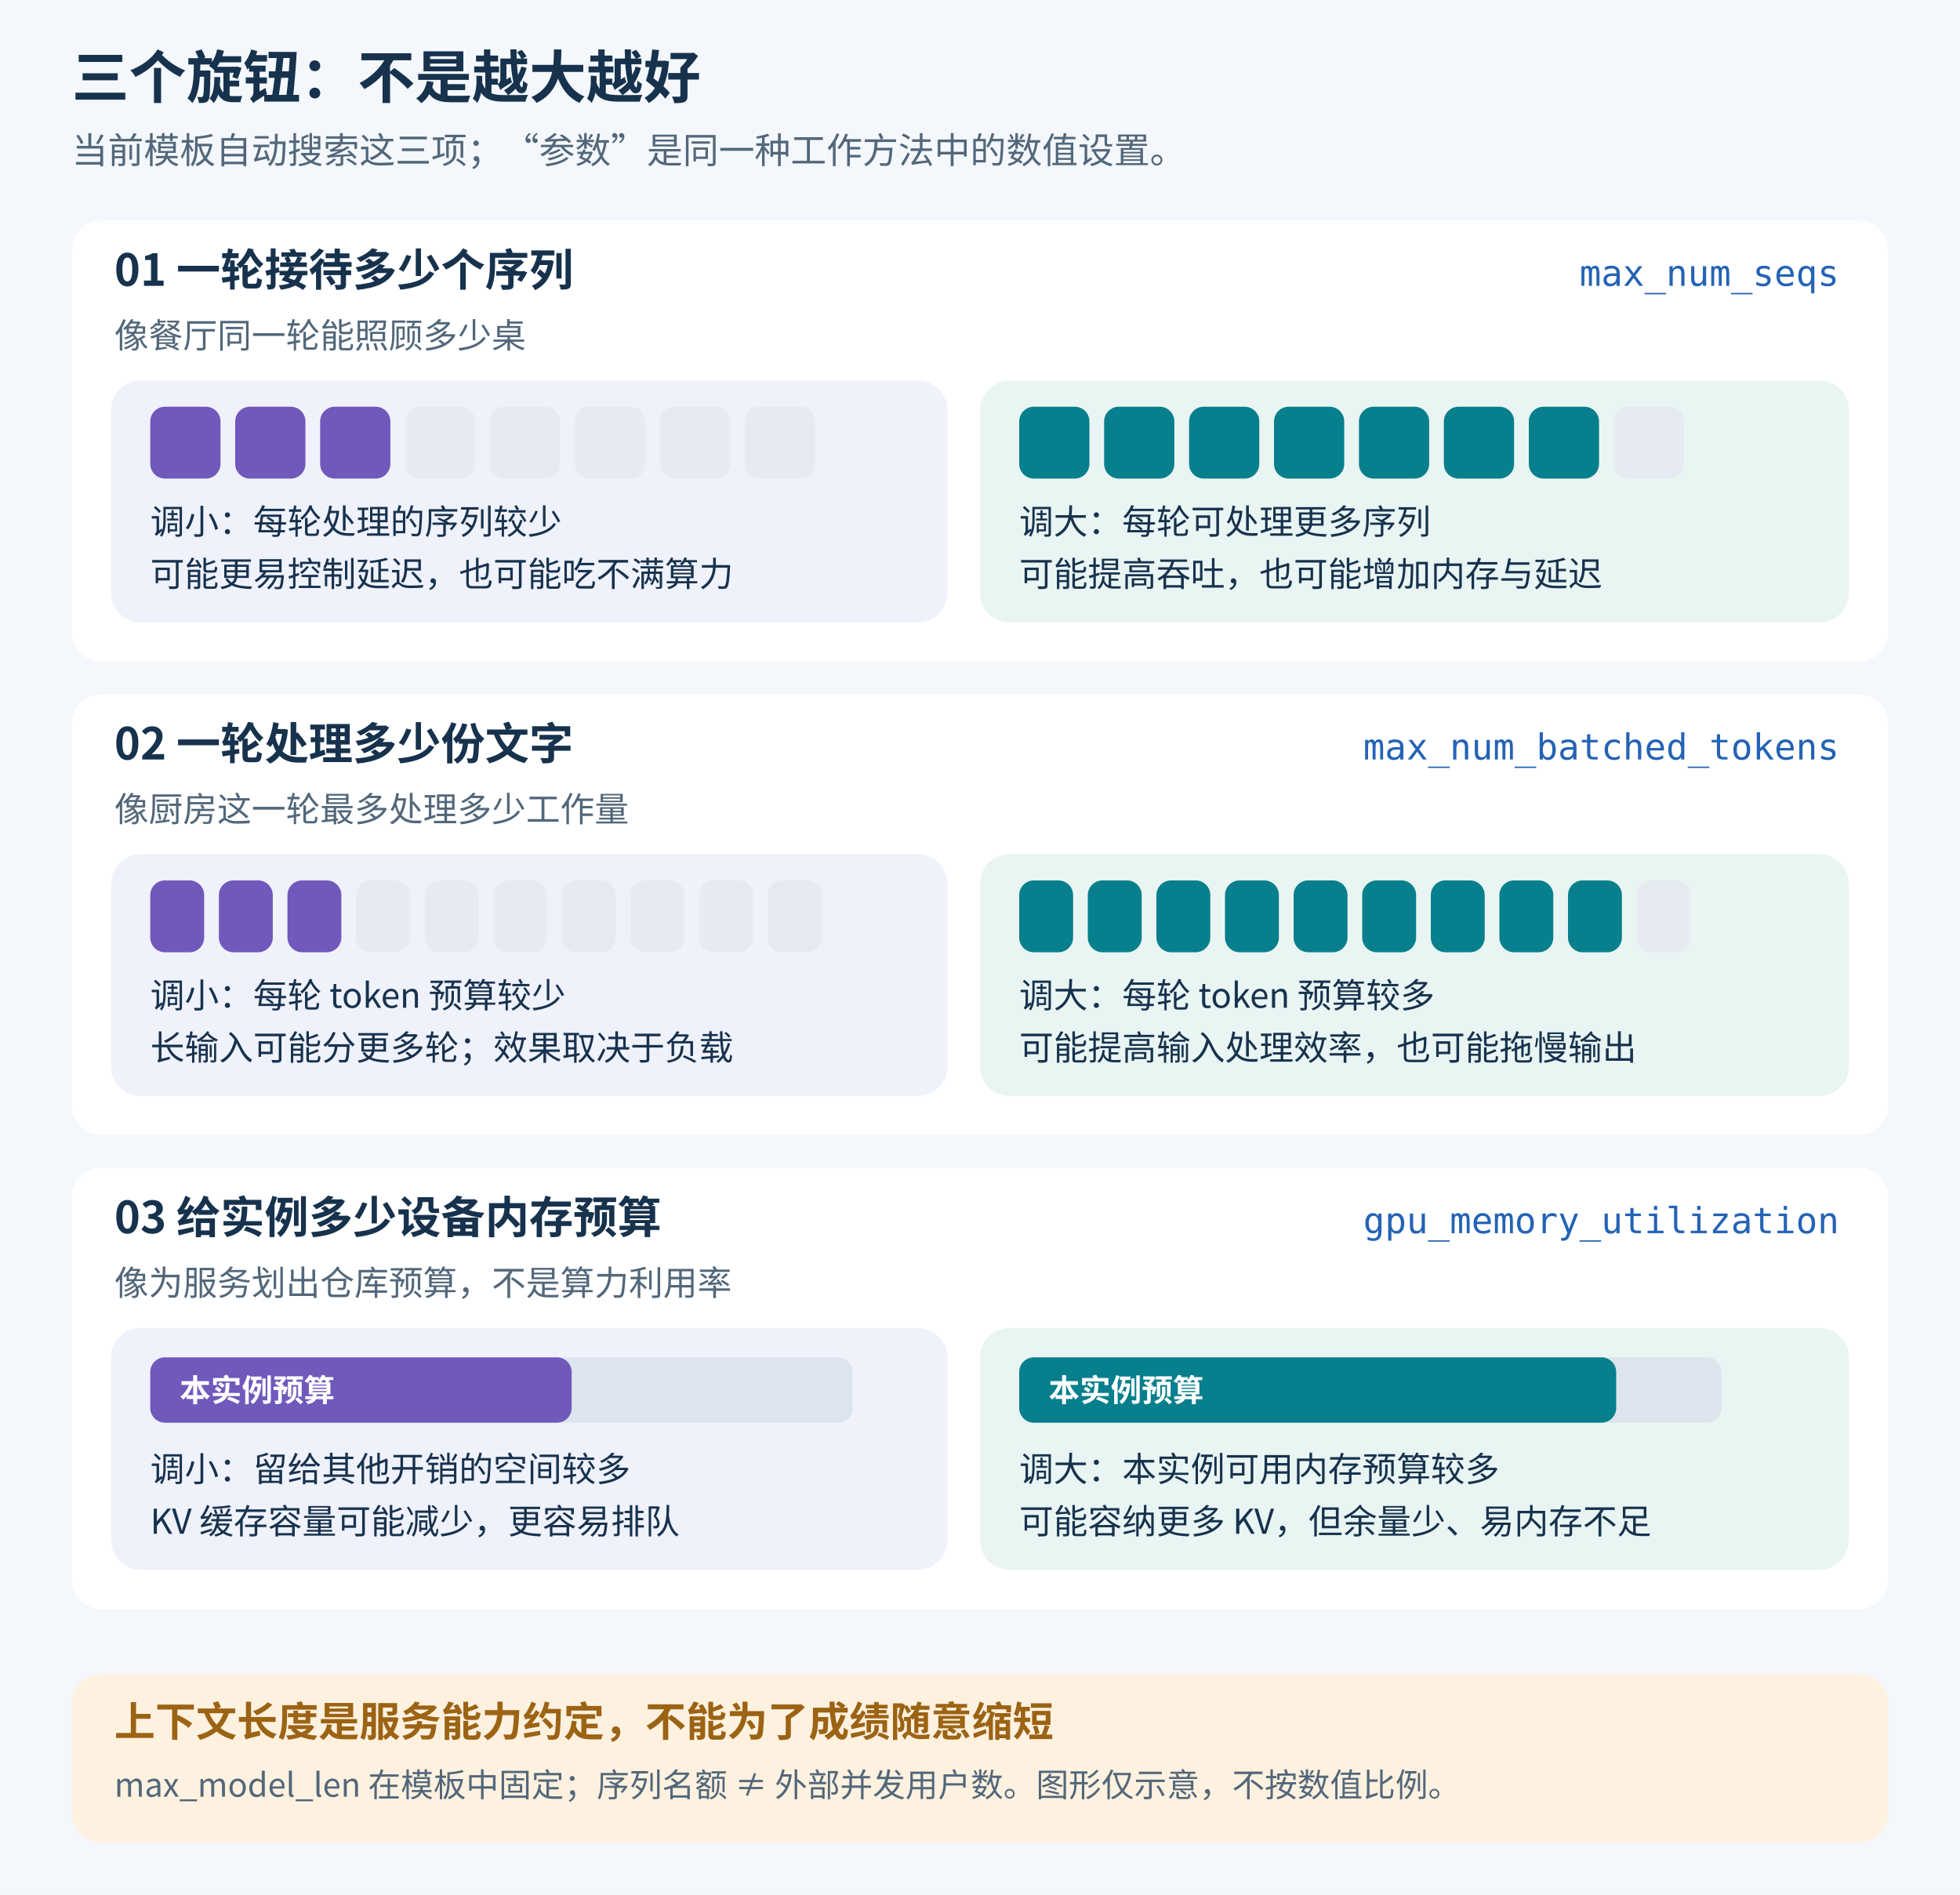
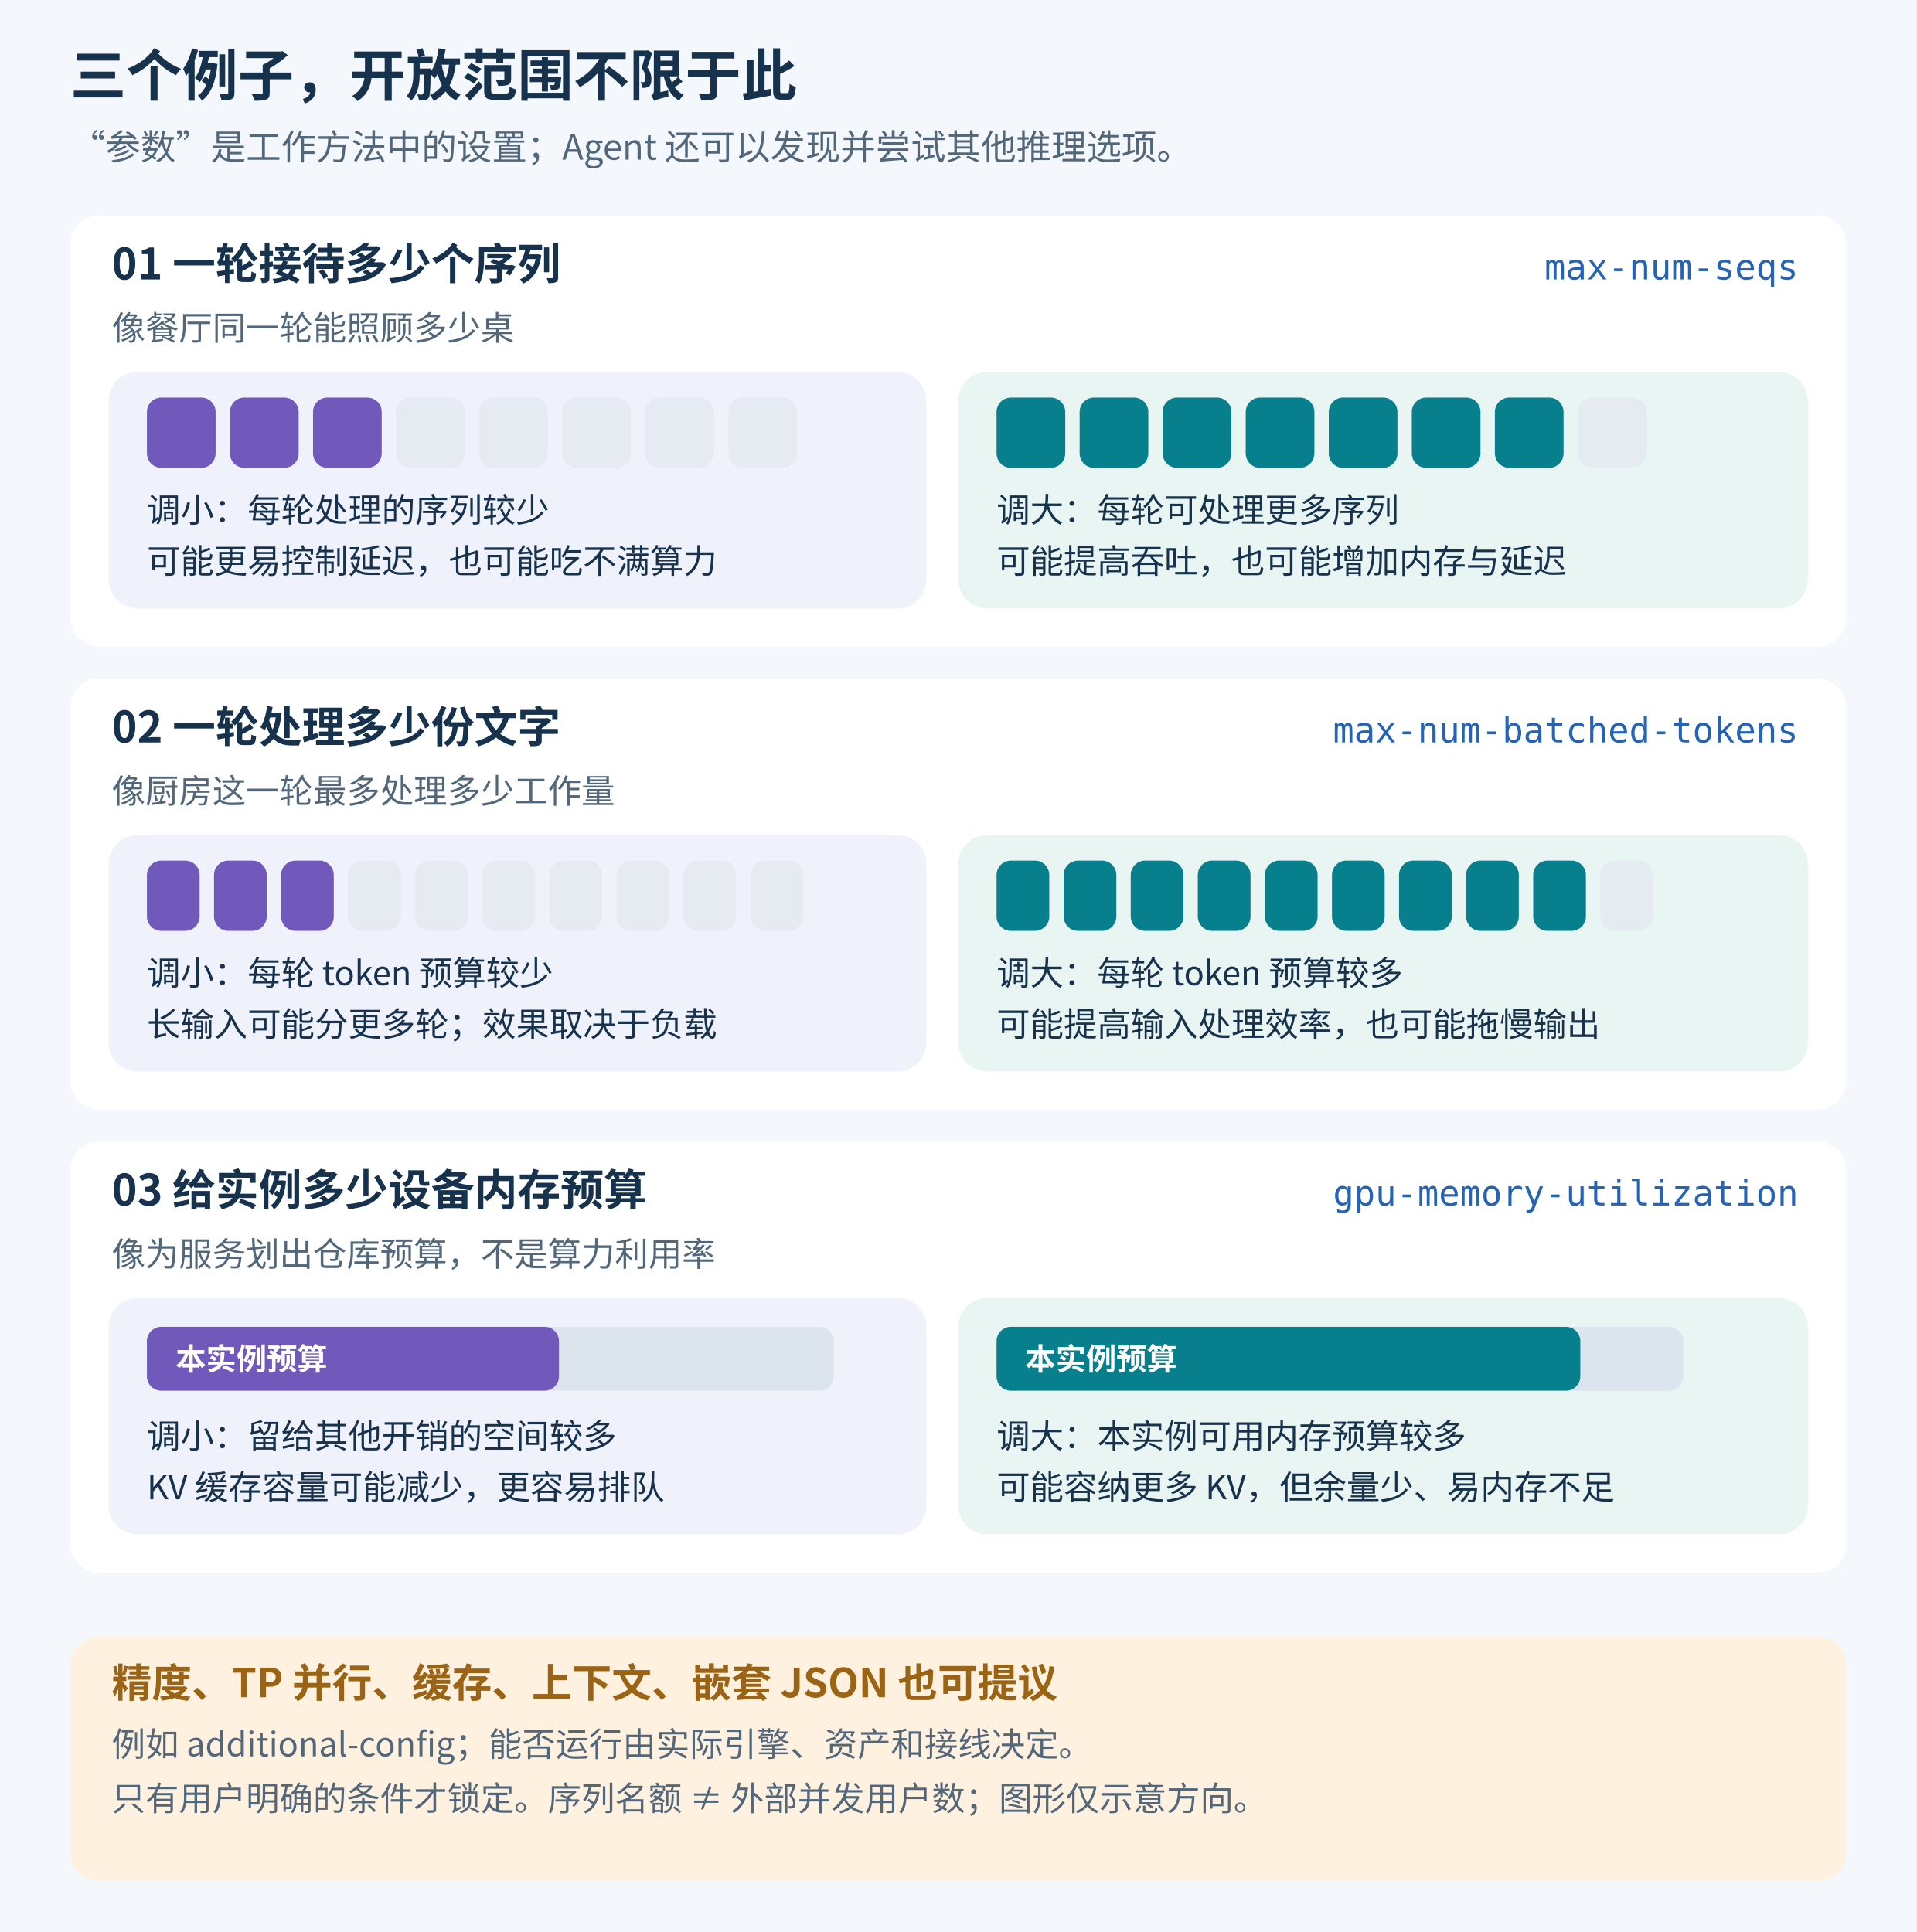
- <svg xmlns="http://www.w3.org/2000/svg" width="1200" height="1160" viewBox="0 0 1200 1160" role="img" aria-labelledby="title desc">
+ <svg xmlns="http://www.w3.org/2000/svg" width="1200" height="1210" viewBox="0 0 1200 1210" role="img" aria-labelledby="title desc">
  <defs>
    <marker id="arrow" viewBox="0 0 10 10" refX="9" refY="5" markerWidth="8" markerHeight="8" orient="auto-start-reverse">
      <path d="M0 0 L10 5 L0 10 Z" fill="#60768c" />
    </marker>
  </defs>
  <style>text{font-family:"Noto Sans CJK SC","Microsoft YaHei","PingFang SC",sans-serif} .code{font-family:"DejaVu Sans Mono",monospace}</style>
-   <rect x="0" y="0" width="1200" height="1160" rx="0" fill="#f4f7fb" />
-   <text x="44" y="60" font-size="35" fill="#17324d" font-weight="700" text-anchor="start">三个旋钮：不是越大越好</text>
-   <text x="44" y="100" font-size="22" fill="#52677a" font-weight="400" text-anchor="start">当前模板自动搜索这三项；“参数”是同一种工作方法中的数值设置。</text>
+   <rect x="0" y="0" width="1200" height="1210" rx="0" fill="#f4f7fb" />
+   <text x="44" y="60" font-size="35" fill="#17324d" font-weight="700" text-anchor="start">三个例子，开放范围不限于此</text>
+   <text x="44" y="100" font-size="22" fill="#52677a" font-weight="400" text-anchor="start">“参数”是工作方法中的设置；Agent 还可以发现并尝试其他推理选项。</text>
  <rect x="44" y="135" width="1112" height="270" rx="18" fill="white" />
  <text x="70" y="175" font-size="27" fill="#17324d" font-weight="700" text-anchor="start">01  一轮接待多少个序列</text>
-   <text x="1126" y="175" font-size="22" fill="#2463b5" font-weight="400" text-anchor="end" class="code">max_num_seqs</text>
+   <text x="1126" y="175" font-size="22" fill="#2463b5" font-weight="400" text-anchor="end" class="code">max-num-seqs</text>
  <text x="70" y="213" font-size="21" fill="#52677a" font-weight="400" text-anchor="start">像餐厅同一轮能照顾多少桌</text>
  <rect x="68" y="233" width="512" height="148" rx="18" fill="#eff1fb" />
  <rect x="600" y="233" width="532" height="148" rx="18" fill="#e9f5f3" />
  <rect x="92" y="249" width="43" height="44" rx="9" fill="#7158bb" />
  <rect x="144" y="249" width="43" height="44" rx="9" fill="#7158bb" />
  <rect x="196" y="249" width="43" height="44" rx="9" fill="#7158bb" />
  <rect x="248" y="249" width="43" height="44" rx="9" fill="#e6ebf2" />
  <rect x="300" y="249" width="43" height="44" rx="9" fill="#e6ebf2" />
  <rect x="352" y="249" width="43" height="44" rx="9" fill="#e6ebf2" />
  <rect x="404" y="249" width="43" height="44" rx="9" fill="#e6ebf2" />
  <rect x="456" y="249" width="43" height="44" rx="9" fill="#e6ebf2" />
  <rect x="624" y="249" width="43" height="44" rx="9" fill="#087f8c" />
  <rect x="676" y="249" width="43" height="44" rx="9" fill="#087f8c" />
  <rect x="728" y="249" width="43" height="44" rx="9" fill="#087f8c" />
  <rect x="780" y="249" width="43" height="44" rx="9" fill="#087f8c" />
  <rect x="832" y="249" width="43" height="44" rx="9" fill="#087f8c" />
  <rect x="884" y="249" width="43" height="44" rx="9" fill="#087f8c" />
  <rect x="936" y="249" width="43" height="44" rx="9" fill="#087f8c" />
  <rect x="988" y="249" width="43" height="44" rx="9" fill="#e6ebf2" />
  <text x="92" y="327" font-size="21" fill="#17324d" font-weight="400" text-anchor="start">调小：每轮处理的序列较少</text>
  <text x="92" y="359" font-size="21" fill="#17324d" font-weight="400" text-anchor="start">可能更易控制延迟，也可能吃不满算力</text>
  <text x="624" y="327" font-size="21" fill="#17324d" font-weight="400" text-anchor="start">调大：每轮可处理更多序列</text>
  <text x="624" y="359" font-size="21" fill="#17324d" font-weight="400" text-anchor="start">可能提高吞吐，也可能增加内存与延迟</text>
  <rect x="44" y="425" width="1112" height="270" rx="18" fill="white" />
  <text x="70" y="465" font-size="27" fill="#17324d" font-weight="700" text-anchor="start">02  一轮处理多少份文字</text>
-   <text x="1126" y="465" font-size="22" fill="#2463b5" font-weight="400" text-anchor="end" class="code">max_num_batched_tokens</text>
+   <text x="1126" y="465" font-size="22" fill="#2463b5" font-weight="400" text-anchor="end" class="code">max-num-batched-tokens</text>
  <text x="70" y="503" font-size="21" fill="#52677a" font-weight="400" text-anchor="start">像厨房这一轮最多处理多少工作量</text>
  <rect x="68" y="523" width="512" height="148" rx="18" fill="#eff1fb" />
  <rect x="600" y="523" width="532" height="148" rx="18" fill="#e9f5f3" />
  <rect x="92" y="539" width="33" height="44" rx="9" fill="#7158bb" />
  <rect x="134" y="539" width="33" height="44" rx="9" fill="#7158bb" />
  <rect x="176" y="539" width="33" height="44" rx="9" fill="#7158bb" />
  <rect x="218" y="539" width="33" height="44" rx="9" fill="#e6ebf2" />
  <rect x="260" y="539" width="33" height="44" rx="9" fill="#e6ebf2" />
  <rect x="302" y="539" width="33" height="44" rx="9" fill="#e6ebf2" />
  <rect x="344" y="539" width="33" height="44" rx="9" fill="#e6ebf2" />
  <rect x="386" y="539" width="33" height="44" rx="9" fill="#e6ebf2" />
  <rect x="428" y="539" width="33" height="44" rx="9" fill="#e6ebf2" />
  <rect x="470" y="539" width="33" height="44" rx="9" fill="#e6ebf2" />
  <rect x="624" y="539" width="33" height="44" rx="9" fill="#087f8c" />
  <rect x="666" y="539" width="33" height="44" rx="9" fill="#087f8c" />
  <rect x="708" y="539" width="33" height="44" rx="9" fill="#087f8c" />
  <rect x="750" y="539" width="33" height="44" rx="9" fill="#087f8c" />
  <rect x="792" y="539" width="33" height="44" rx="9" fill="#087f8c" />
  <rect x="834" y="539" width="33" height="44" rx="9" fill="#087f8c" />
  <rect x="876" y="539" width="33" height="44" rx="9" fill="#087f8c" />
  <rect x="918" y="539" width="33" height="44" rx="9" fill="#087f8c" />
  <rect x="960" y="539" width="33" height="44" rx="9" fill="#087f8c" />
  <rect x="1002" y="539" width="33" height="44" rx="9" fill="#e6ebf2" />
  <text x="92" y="617" font-size="21" fill="#17324d" font-weight="400" text-anchor="start">调小：每轮 token 预算较少</text>
  <text x="92" y="649" font-size="21" fill="#17324d" font-weight="400" text-anchor="start">长输入可能分更多轮；效果取决于负载</text>
  <text x="624" y="617" font-size="21" fill="#17324d" font-weight="400" text-anchor="start">调大：每轮 token 预算较多</text>
  <text x="624" y="649" font-size="21" fill="#17324d" font-weight="400" text-anchor="start">可能提高输入处理效率，也可能拖慢输出</text>
  <rect x="44" y="715" width="1112" height="270" rx="18" fill="white" />
  <text x="70" y="755" font-size="27" fill="#17324d" font-weight="700" text-anchor="start">03  给实例多少设备内存预算</text>
-   <text x="1126" y="755" font-size="22" fill="#2463b5" font-weight="400" text-anchor="end" class="code">gpu_memory_utilization</text>
+   <text x="1126" y="755" font-size="22" fill="#2463b5" font-weight="400" text-anchor="end" class="code">gpu-memory-utilization</text>
  <text x="70" y="793" font-size="21" fill="#52677a" font-weight="400" text-anchor="start">像为服务划出仓库预算，不是算力利用率</text>
  <rect x="68" y="813" width="512" height="148" rx="18" fill="#eff1fb" />
  <rect x="600" y="813" width="532" height="148" rx="18" fill="#e9f5f3" />
  <rect x="92" y="831" width="430" height="40" rx="9" fill="#dce4ed" />
  <rect x="92" y="831" width="258.0" height="40" rx="9" fill="#7158bb" />
  <text x="110" y="858" font-size="19" fill="white" font-weight="600" text-anchor="start">本实例预算</text>
  <rect x="624" y="831" width="430" height="40" rx="9" fill="#dce4ed" />
  <rect x="624" y="831" width="365.5" height="40" rx="9" fill="#087f8c" />
  <text x="642" y="858" font-size="19" fill="white" font-weight="600" text-anchor="start">本实例预算</text>
  <text x="92" y="907" font-size="21" fill="#17324d" font-weight="400" text-anchor="start">调小：留给其他开销的空间较多</text>
  <text x="92" y="939" font-size="21" fill="#17324d" font-weight="400" text-anchor="start">KV 缓存容量可能减少，更容易排队</text>
  <text x="624" y="907" font-size="21" fill="#17324d" font-weight="400" text-anchor="start">调大：本实例可用内存预算较多</text>
  <text x="624" y="939" font-size="21" fill="#17324d" font-weight="400" text-anchor="start">可能容纳更多 KV，但余量少、易内存不足</text>
-   <rect x="44" y="1025" width="1112" height="103" rx="18" fill="#fff1df" />
-   <text x="70" y="1063" font-size="25" fill="#9b6314" font-weight="700" text-anchor="start">上下文长度是服务能力约定，不能为了成绩随意缩短</text>
-   <text x="70" y="1100" font-size="20" fill="#52677a" font-weight="400" text-anchor="start">max_model_len 在模板中固定；序列名额 ≠ 外部并发用户数。图形仅示意，不按数值比例。</text>
+   <rect x="44" y="1025" width="1112" height="153" rx="18" fill="#fff1df" />
+   <text x="70" y="1063" font-size="25" fill="#9b6314" font-weight="700" text-anchor="start">精度、TP 并行、缓存、上下文、嵌套 JSON 也可提议</text>
+   <text x="70" y="1100" font-size="21" fill="#52677a" font-weight="400" text-anchor="start">例如 additional-config；能否运行由实际引擎、资产和接线决定。</text>
+   <text x="70" y="1134" font-size="21" fill="#52677a" font-weight="400" text-anchor="start">只有用户明确的条件才锁定。序列名额 ≠ 外部并发用户数；图形仅示意方向。</text>
</svg>
